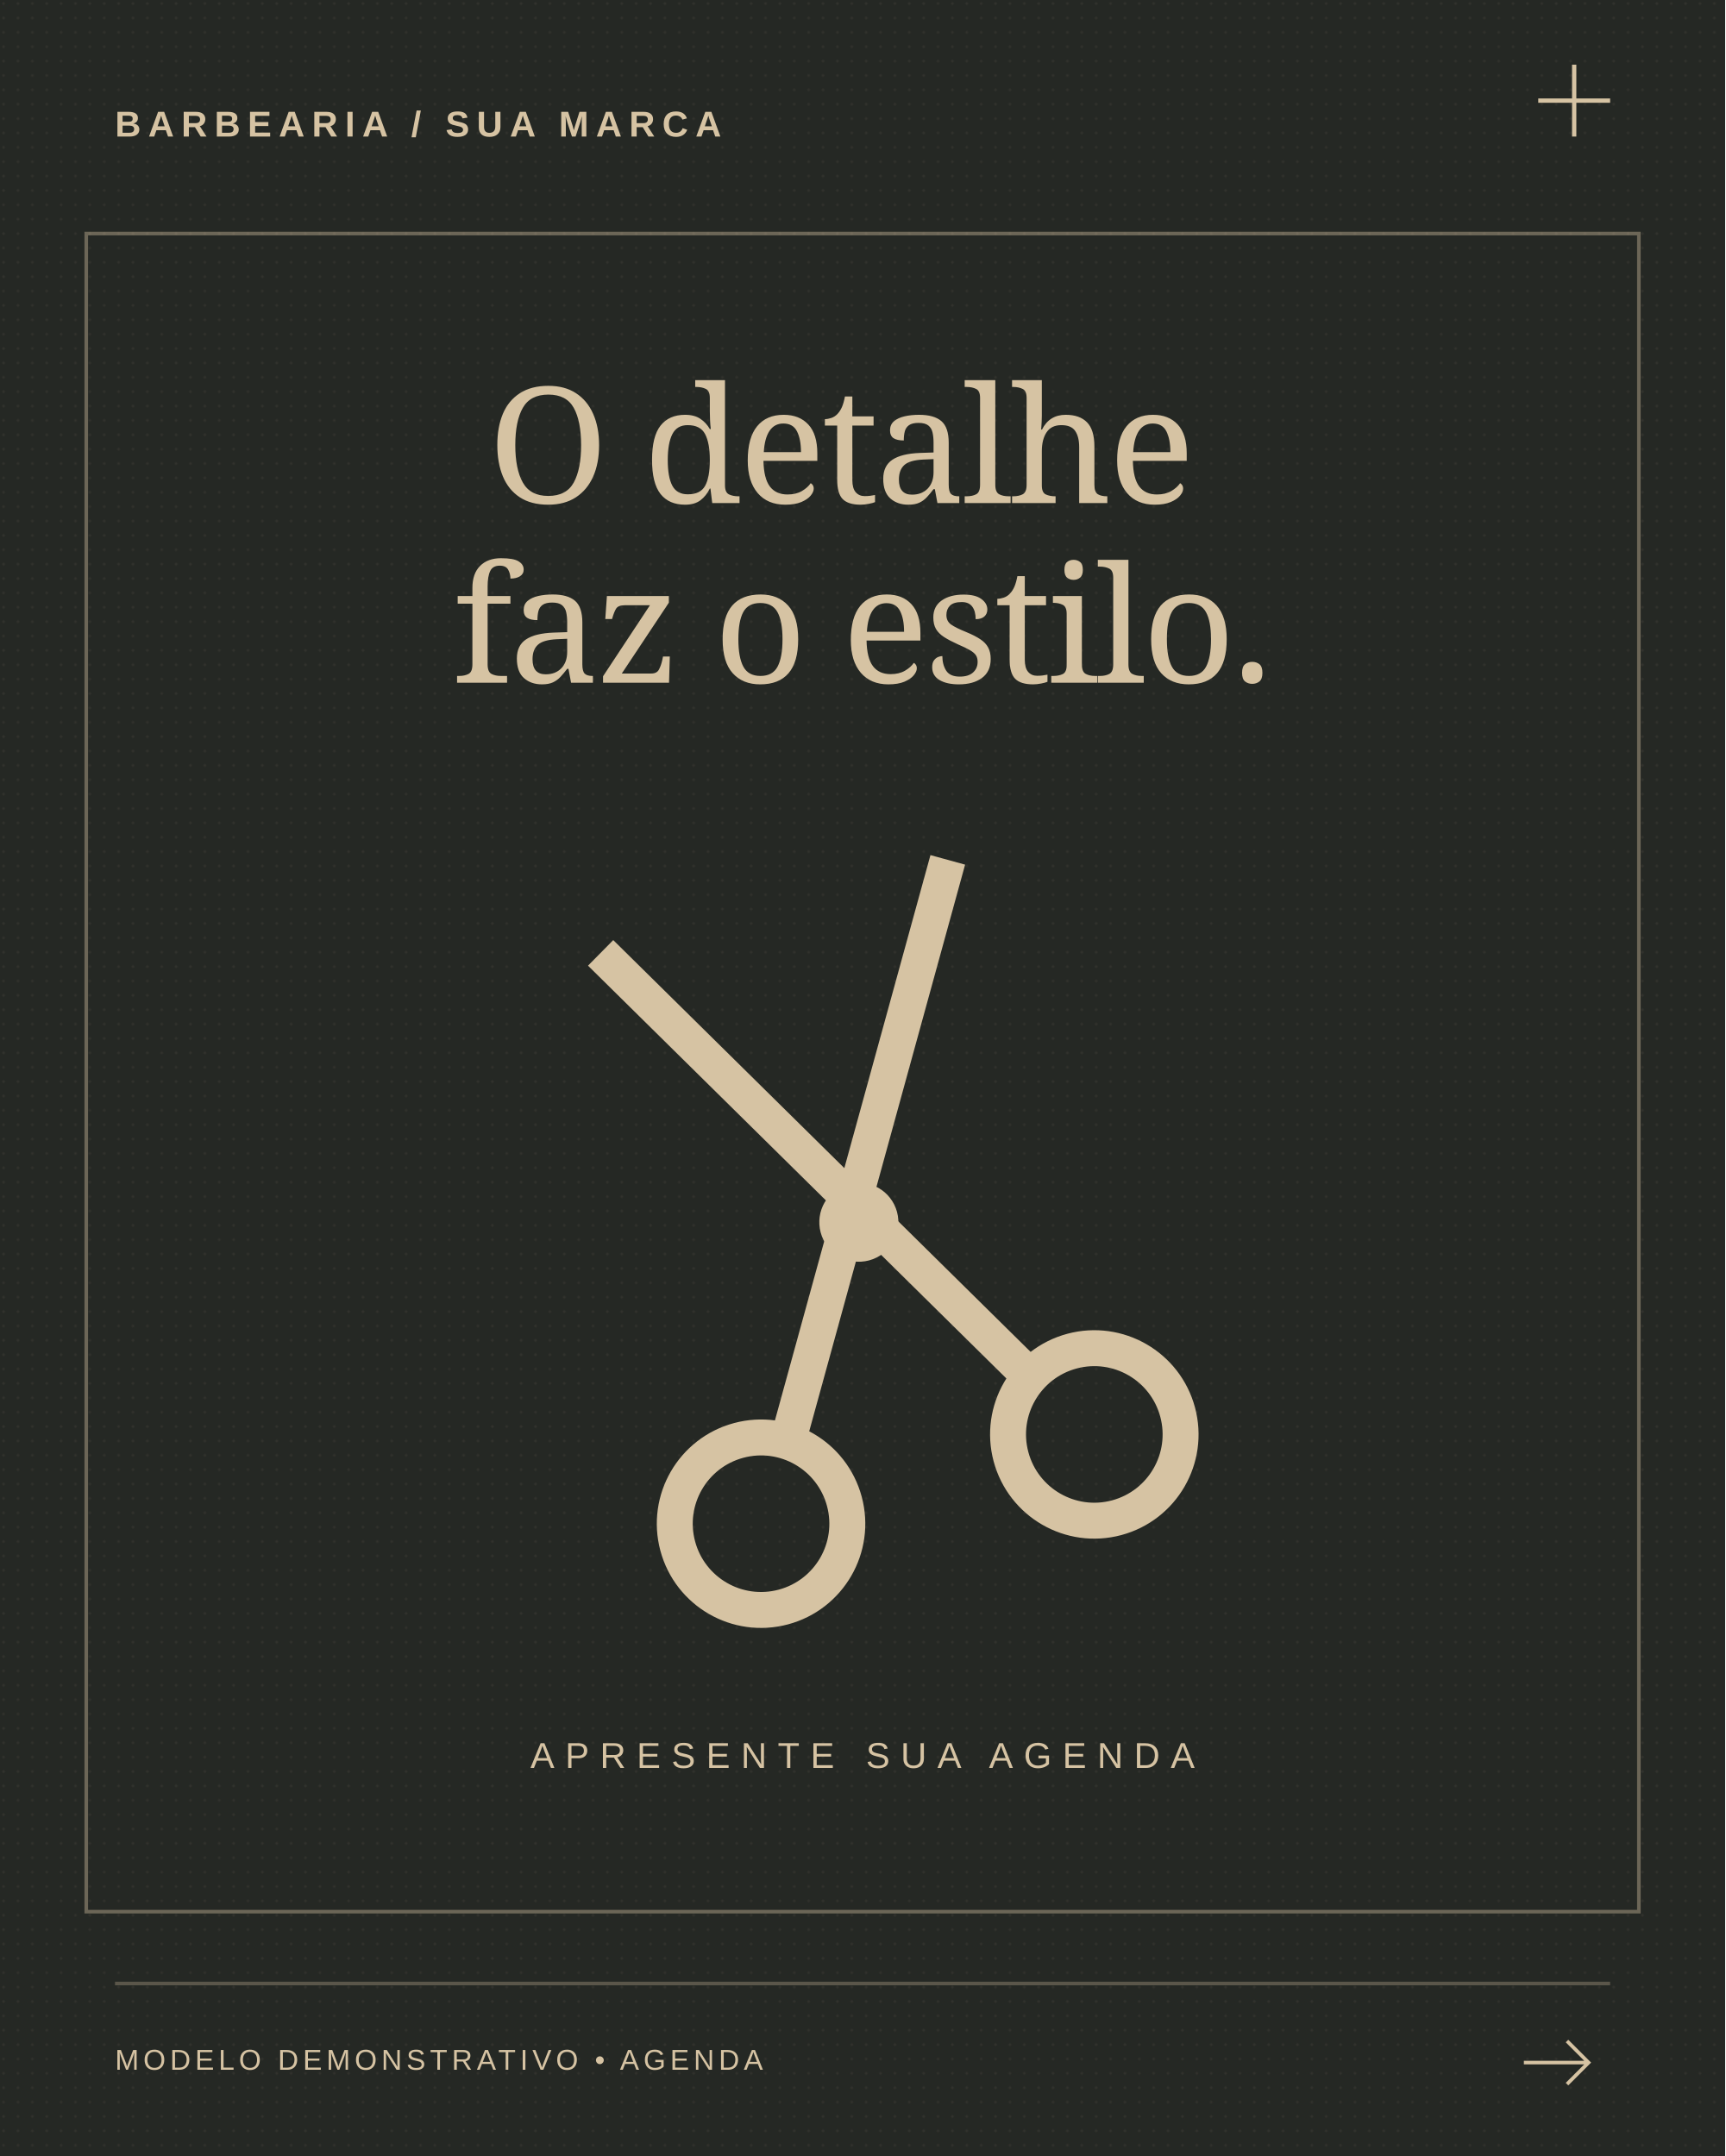
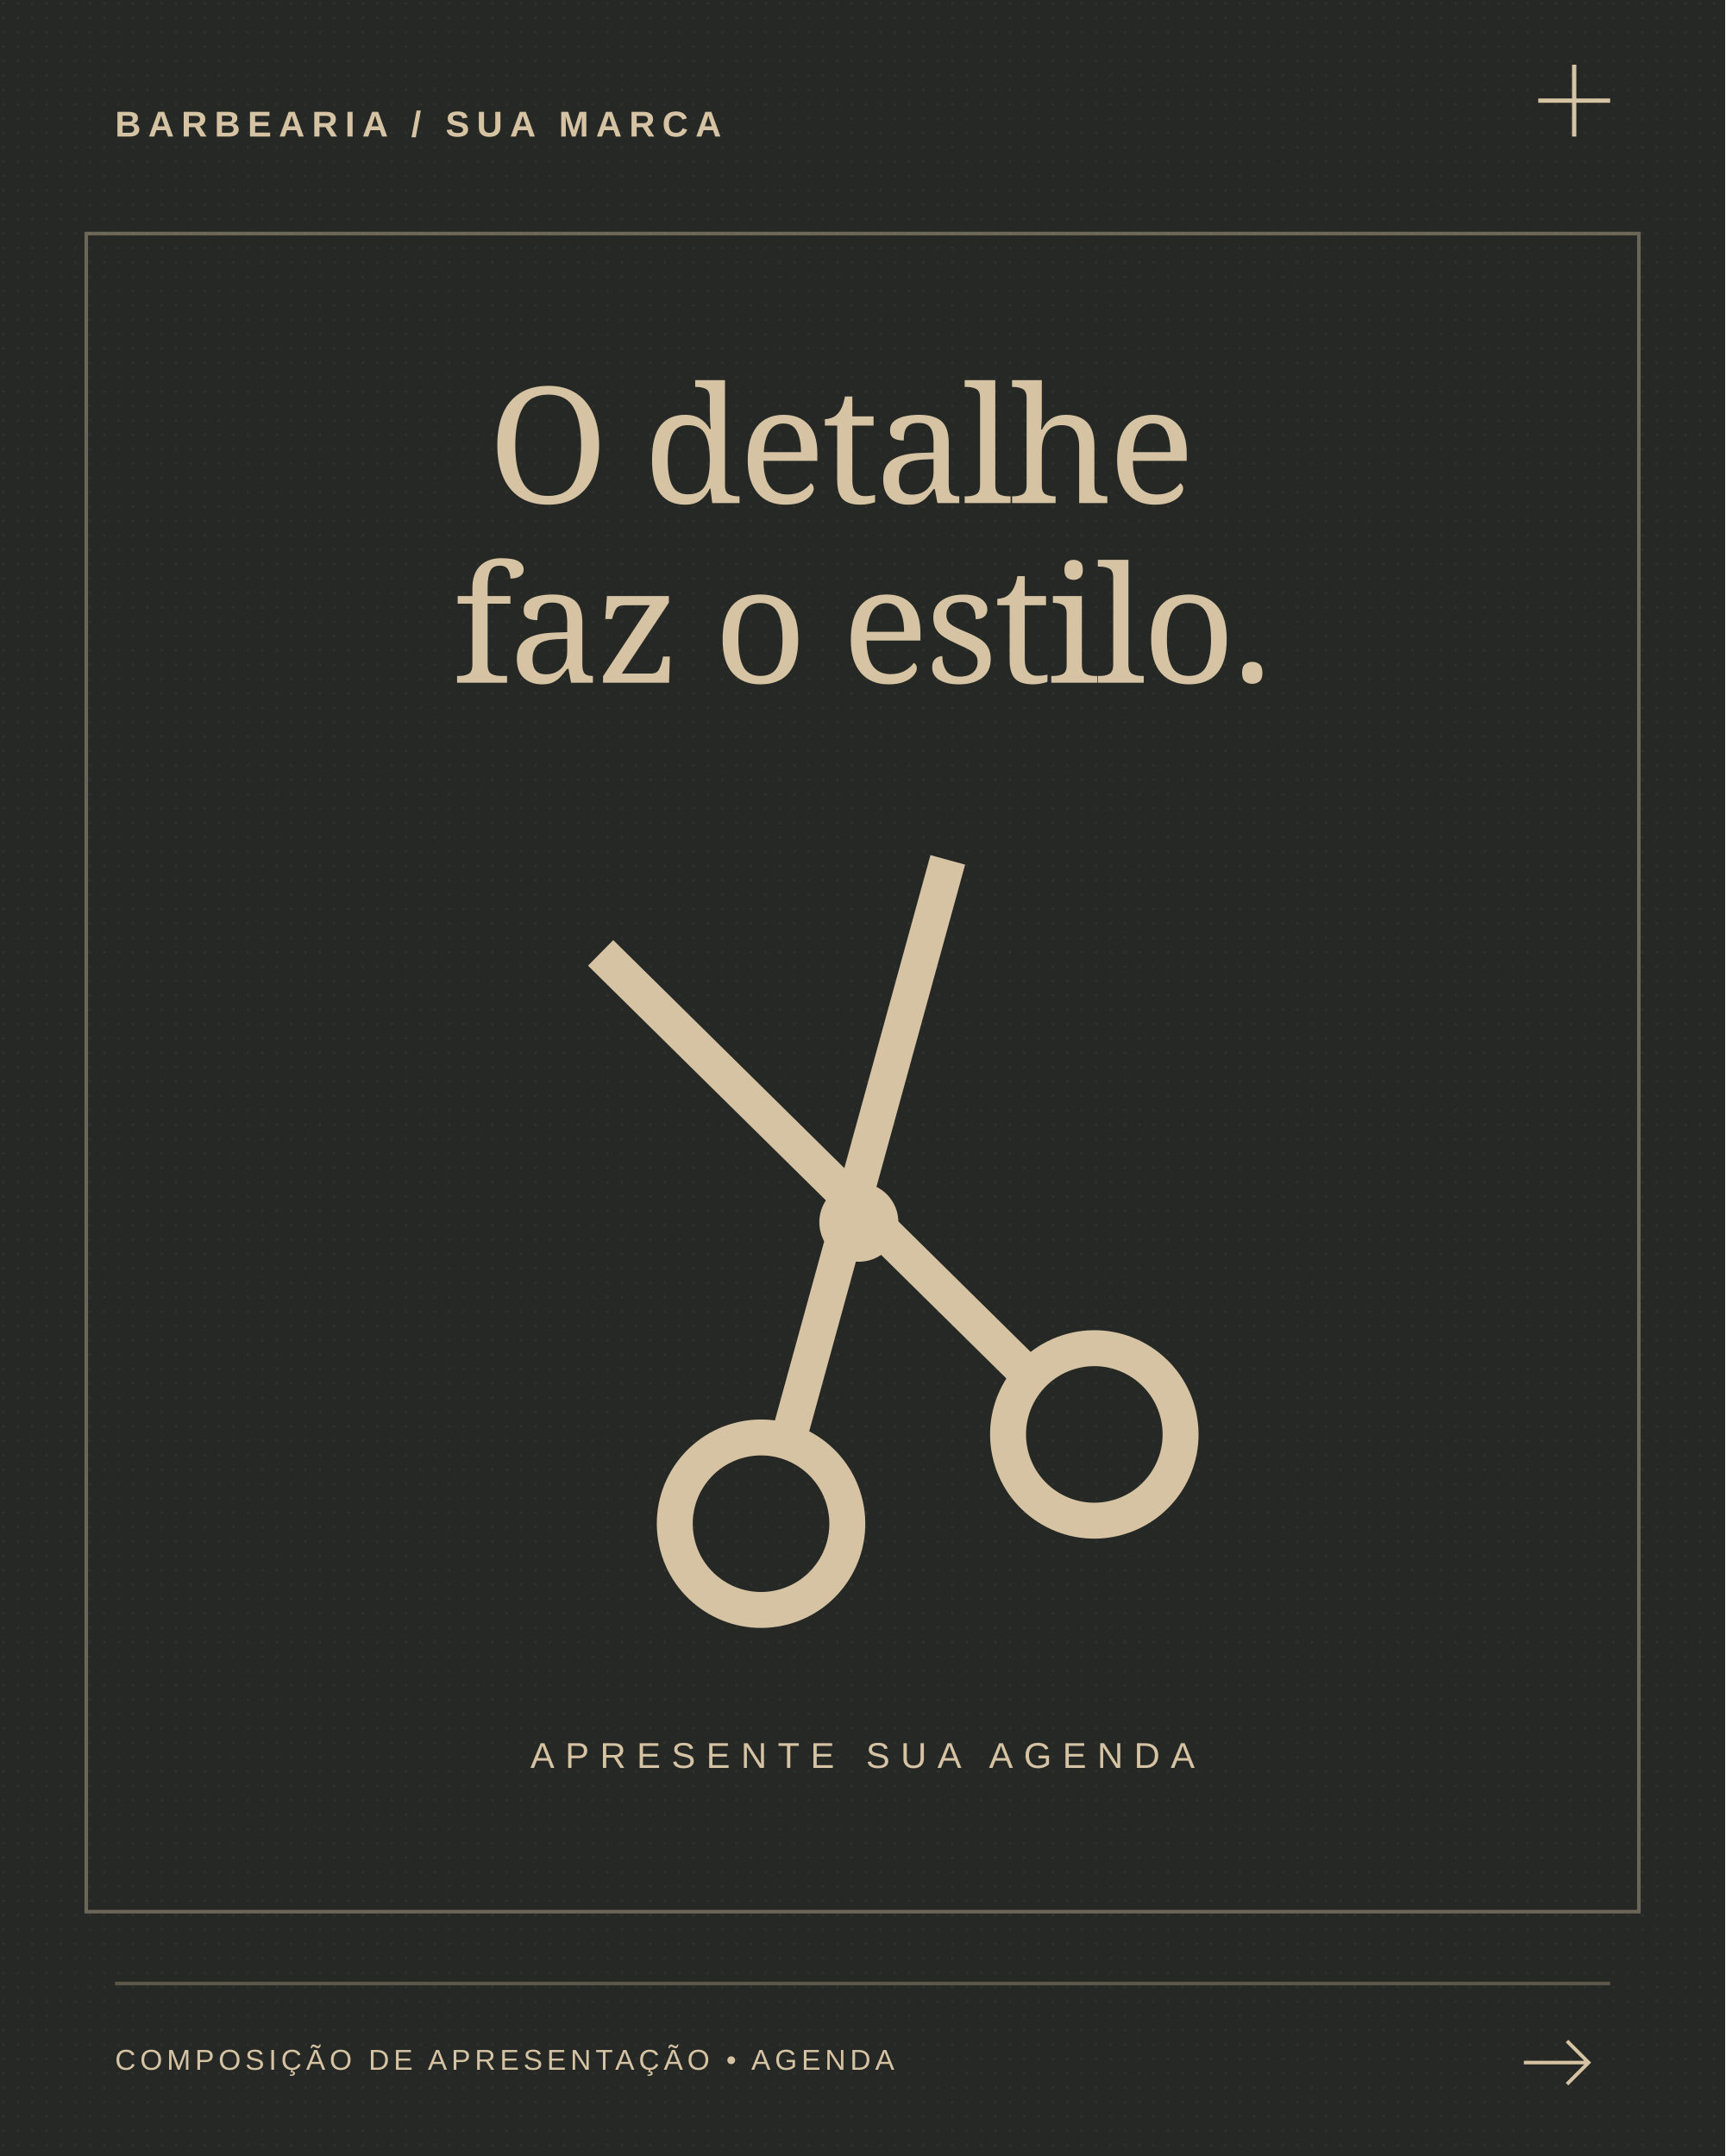
<svg xmlns="http://www.w3.org/2000/svg" width="480" height="600" viewBox="0 0 480 600">
  <defs>
    <filter id="shadow" x="-60%" y="-60%" width="220%" height="240%">
      <feGaussianBlur stdDeviation="12" />
    </filter>
    <pattern id="grain" width="4" height="4" patternUnits="userSpaceOnUse">
      <circle cx="1" cy="1" r=".4" fill="#d6c3a3" opacity=".06" />
    </pattern>
  </defs>
  <rect width="480" height="600" fill="#252824" />
  <rect width="480" height="600" fill="url(#grain)" />
  <g fill="#d6c3a3">
    <text x="32" y="38" font-family="Arial,sans-serif" font-size="10" letter-spacing="2" font-weight="700">BARBEARIA / SUA MARCA</text>
    <path d="M428 28h20m-10-10v20" stroke="#d6c3a3" stroke-width="1.2" />
    <rect x="24" y="65" width="432" height="467" fill="none" stroke="#d6c3a3" stroke-width="1" opacity=".4" />
    <text x="240" y="140" text-anchor="middle" font-family="Georgia,serif" font-size="45" letter-spacing="-1">
      <tspan x="240">O detalhe</tspan>
      <tspan x="240" dy="50">faz o estilo.</tspan>
    </text>
    <g stroke="#d6c3a3" stroke-width="10" fill="none" transform="translate(240 344) rotate(-15)">
      <circle cx="-48" cy="70" r="24" />
      <circle cx="48" cy="70" r="24" />
      <path d="m-35 50 85-145M35 50-50-95" />
      <circle cy="-4" r="6" fill="#d6c3a3" />
    </g>
    <text x="240" y="492" text-anchor="middle" font-family="Arial" font-size="10" letter-spacing="3">APRESENTE SUA AGENDA</text>
    <line x1="32" y1="552" x2="448" y2="552" stroke="#d6c3a3" opacity=".3" />
-     <text x="32" y="576" font-family="Arial,sans-serif" font-size="8" letter-spacing="1.2">MODELO DEMONSTRATIVO • AGENDA</text>
+     <text x="32" y="576" font-family="Arial,sans-serif" font-size="8" letter-spacing="1.2">COMPOSIÇÃO DE APRESENTAÇÃO • AGENDA</text>
    <path d="M424 574h18m-6-6 6 6-6 6" fill="none" stroke="#d6c3a3" />
  </g>
</svg>
